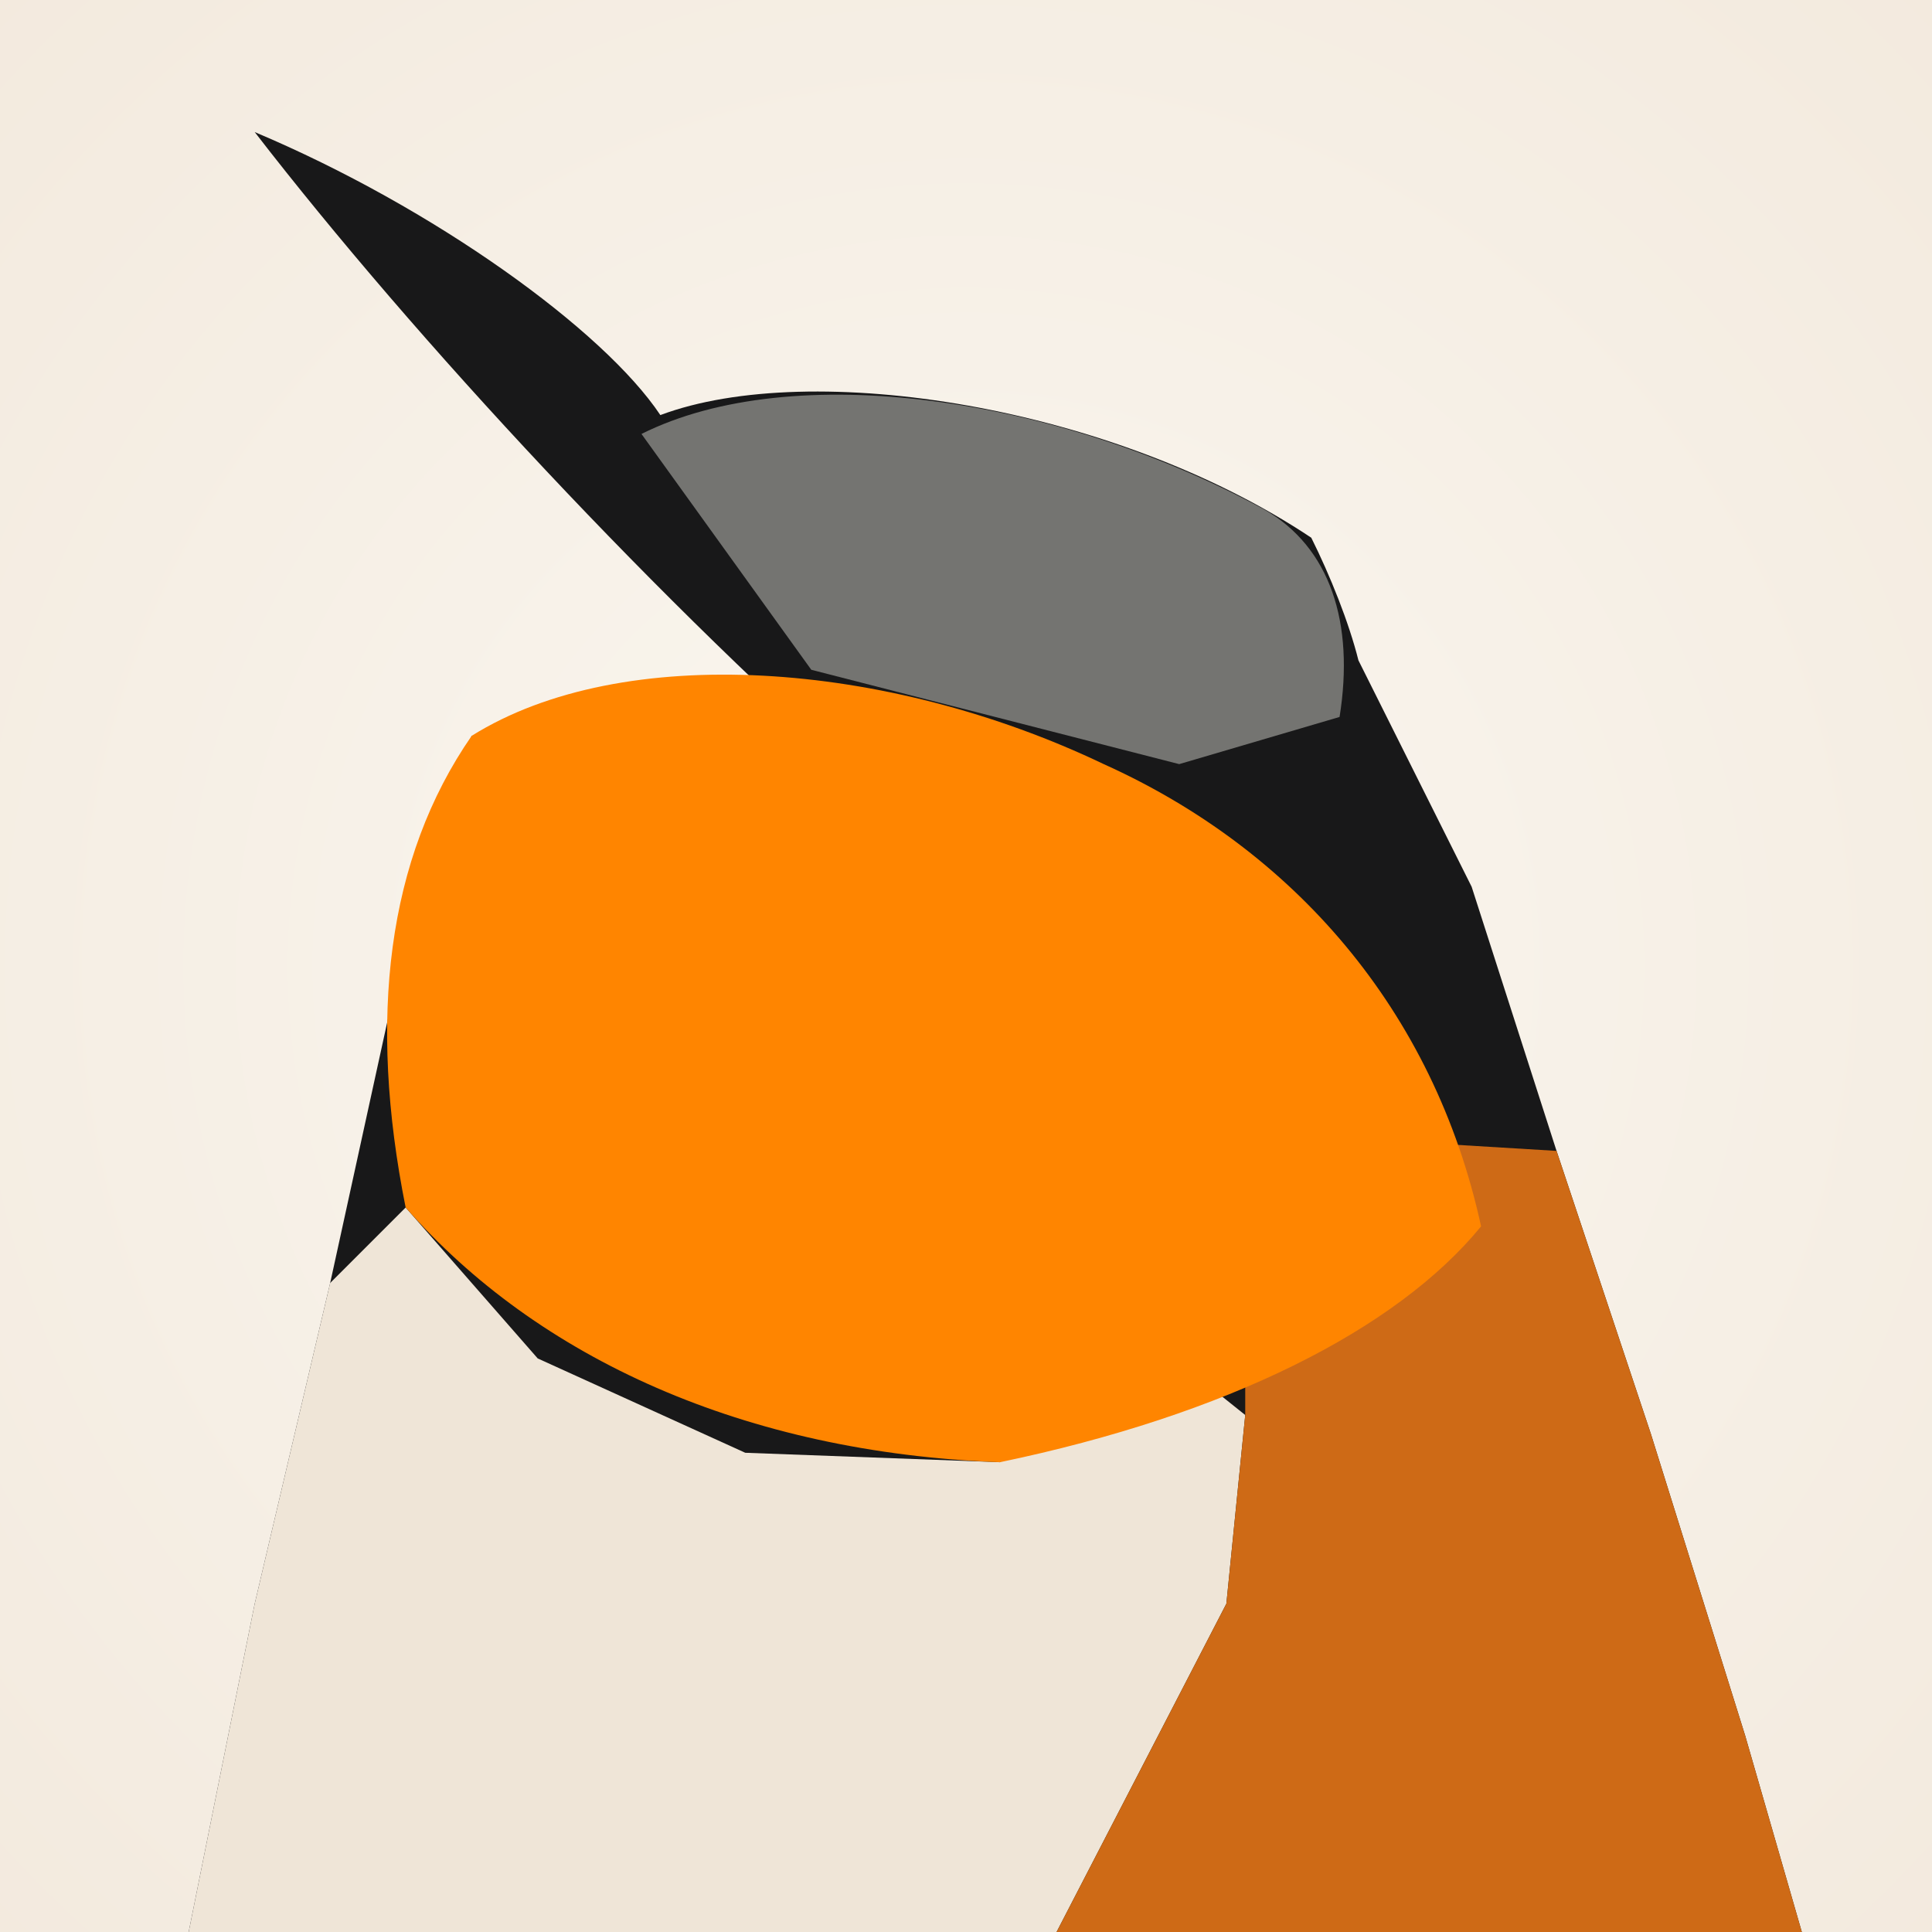
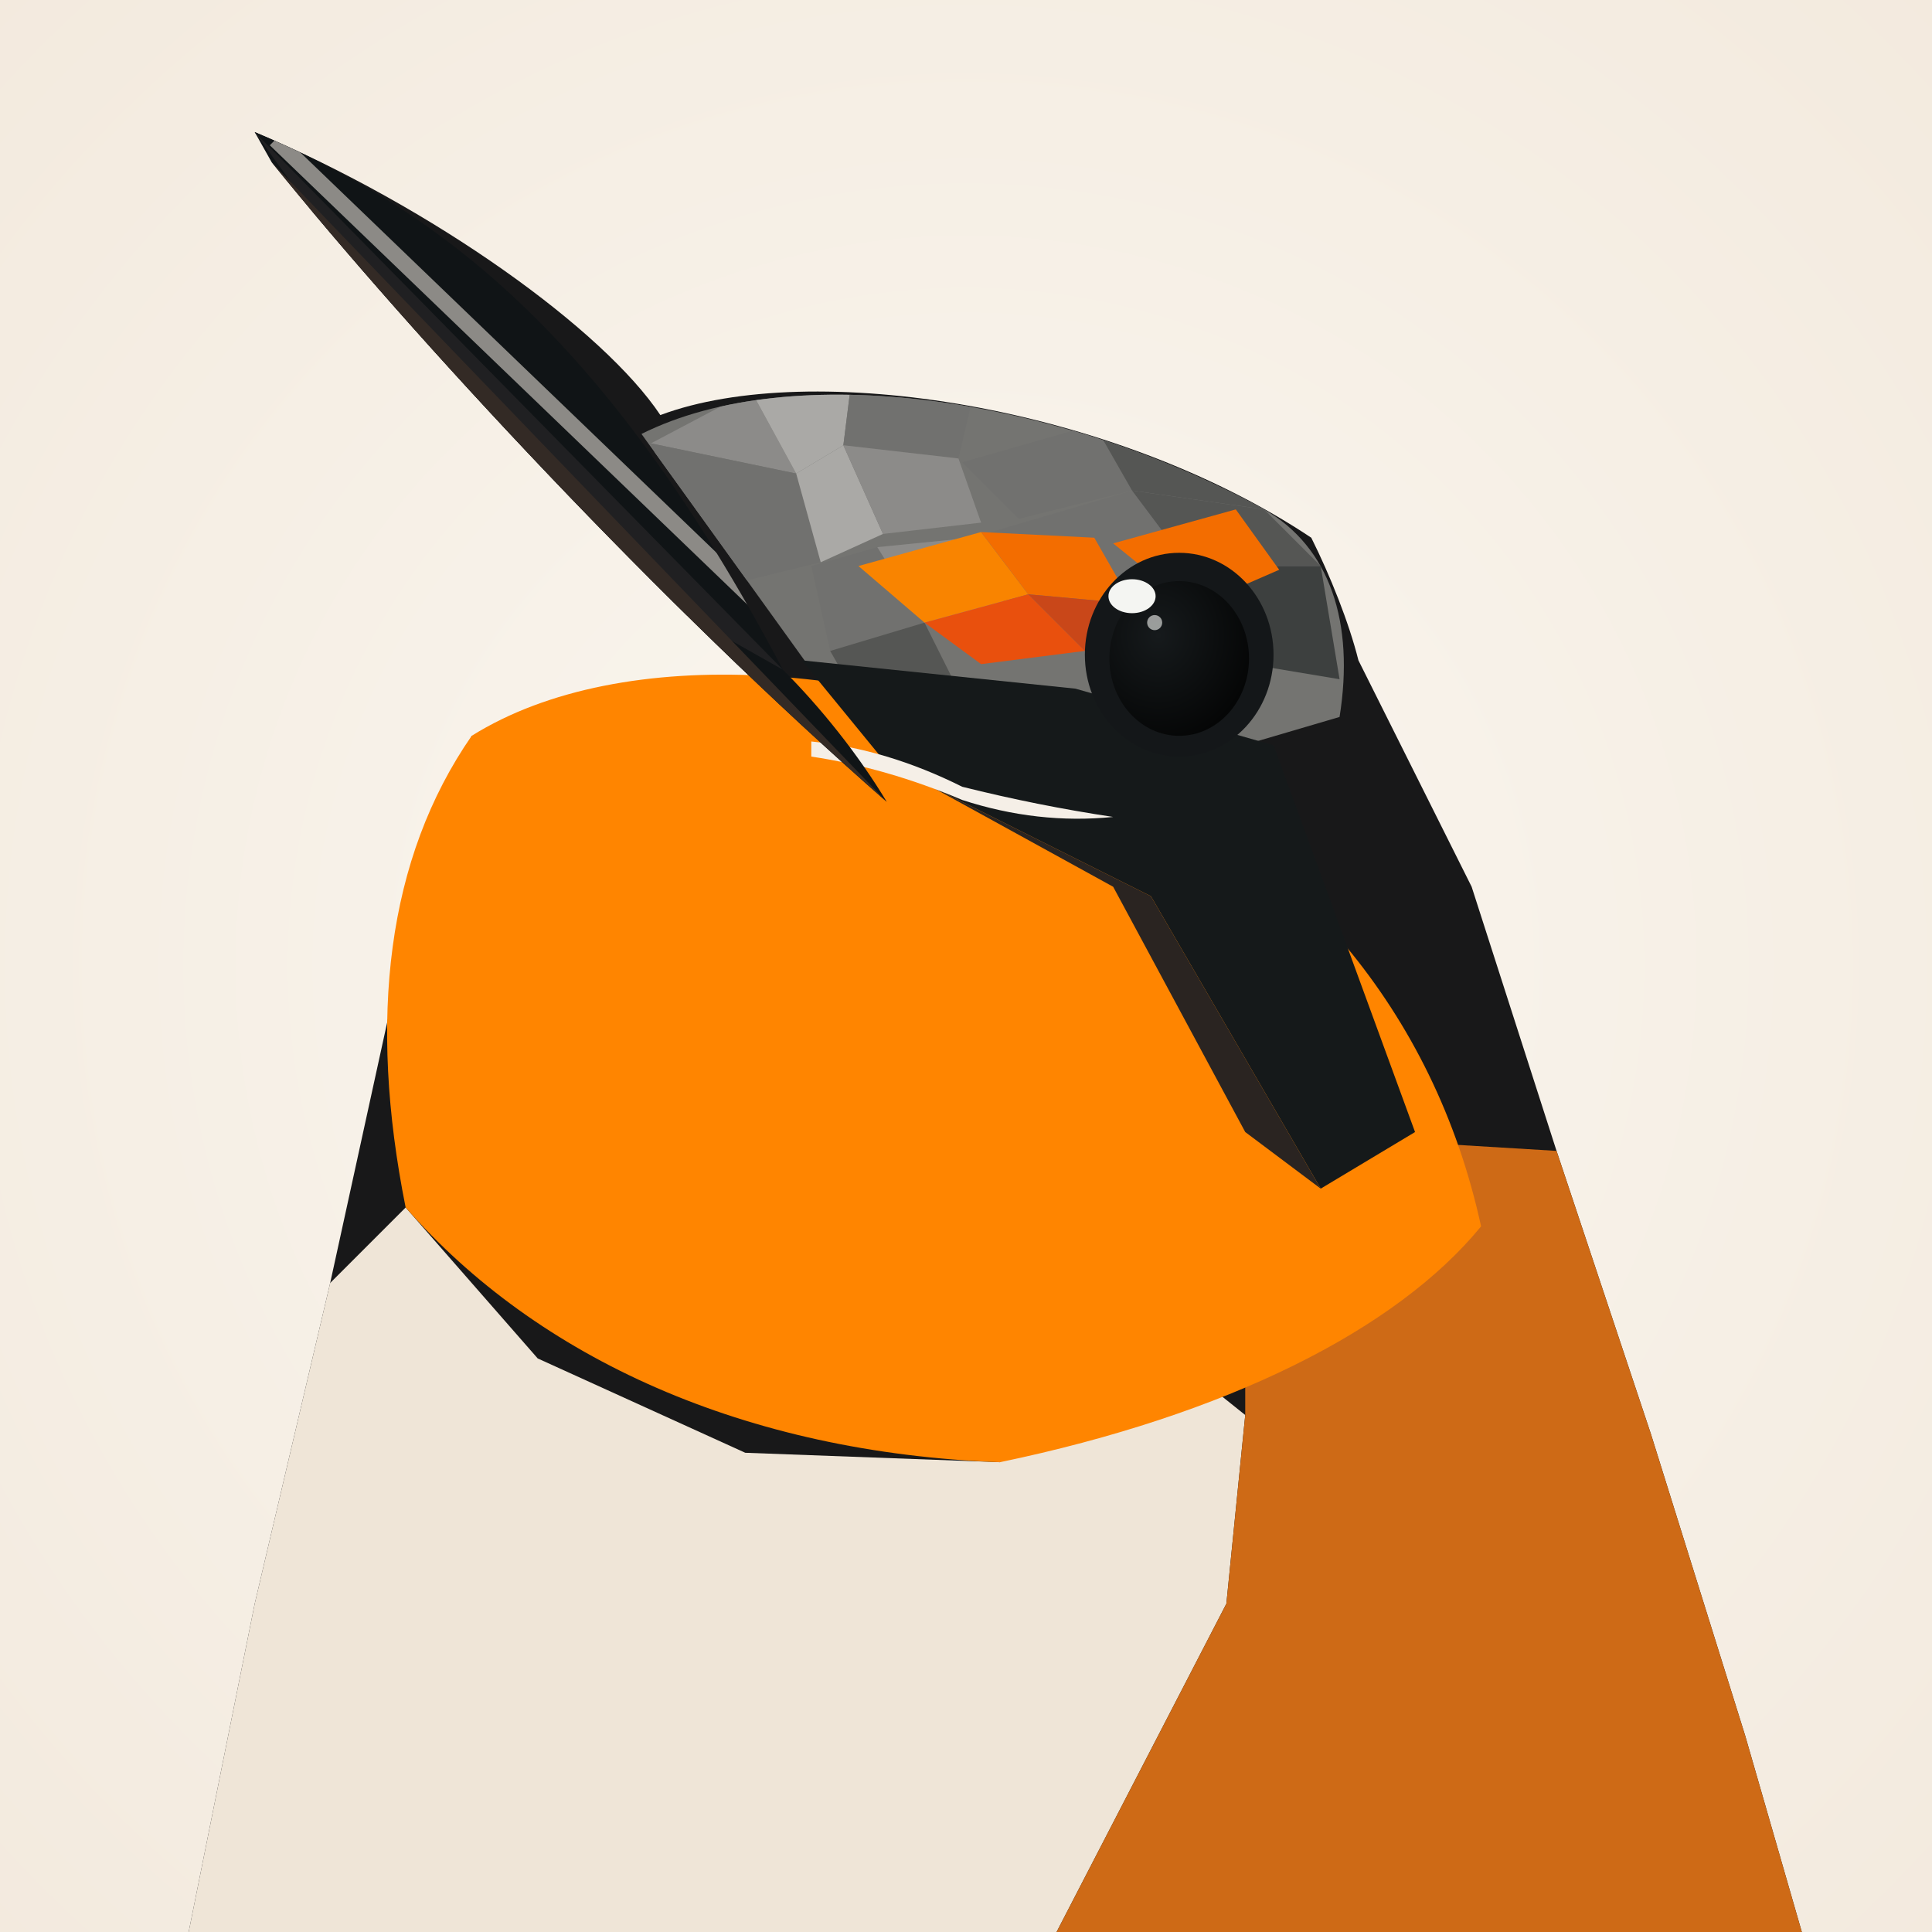
<svg xmlns="http://www.w3.org/2000/svg" viewBox="0 0 1024 1024" width="1024" height="1024">
  <defs>
    <radialGradient id="background-gradient" cx="50%" cy="50%" r="75%">
      <stop offset="0%" stop-color="#FBF7F0" />
      <stop offset="100%" stop-color="#F2E9DD" />
    </radialGradient>
+     <radialGradient id="eye-iris-gradient" cx="35%" cy="35%" r="70%">
+       <stop offset="0%" stop-color="#161A1C" />
+       <stop offset="100%" stop-color="#050606" />
+     </radialGradient>
+     <clipPath id="beak-clip">
+       <path d="M 135 70 C 230 110, 320 175, 415 355 C 435 375, 455 400, 470 425 C 350 320, 220 180, 144 86 Z" />
+     </clipPath>
+     <clipPath id="crown-clip">
+       <path d="M 340 230 C 420 190, 560 210, 670 270 C 705 290, 718 330, 710 380 L 625 405 L 430 355 Z" />
+     </clipPath>
    <clipPath id="preview-rounded-square">
      <rect x="0" y="0" width="1024" height="1024" rx="220" ry="220" />
    </clipPath>
  </defs>
  <g id="icon">
    <rect id="background" x="0" y="0" width="1024" height="1024" fill="url(#background-gradient)" />
    <g id="bird">
      <path id="bird-silhouette" d="M 135 70 C 230 110, 320 175, 350 220 C 430 190, 590 215, 695 285 C 705 305, 715 330, 720 350 L 780 470 L 825 610 L 875 760 L 925 920 L 955 1024 L 100 1024 L 135 850 L 175 680 L 210 520 L 250 390 C 320 380, 410 405, 470 425 C 350 320, 220 180, 135 70 Z" fill="#181819" />
      <polygon id="chest-base" points="610 710 530 775 395 770 285 720 215 640 175 680 135 850 100 1024 560 1024 650 850 660 750" fill="#EFE5D7" />
      <polygon id="side-body-base" points="660 600 825 610 875 760 925 920 955 1024 560 1024 650 850 660 750" fill="#CE6A16" />
      <path id="gorget-base" d="M 250 390 C 330 340, 470 350, 585 405 C 685 450, 760 535, 785 650 C 740 705, 650 750, 530 775 C 395 770, 285 720, 215 640 C 195 540, 205 455, 250 390 Z" fill="#FF8500" />
-       <path id="crown-base" d="M 340 230 C 420 190, 560 210, 670 270 C 705 290, 718 330, 710 380 L 625 405 L 430 355 Z" fill="#747471" />
+       <g id="head">
+         <path id="crown-base" d="M 340 230 C 420 190, 560 210, 670 270 C 705 290, 718 330, 710 380 L 625 405 L 430 355 Z" fill="#747471" />
+         <g id="crown-facets" clip-path="url(#crown-clip)">
+           <polygon id="crown-facet-01" points="345 235 398 207 422 251" fill="#8C8B89" />
+           <polygon id="crown-facet-02" points="398 207 452 196 447 236 422 251" fill="#AAA9A6" />
+           <polygon id="crown-facet-03" points="452 196 516 209 508 243 447 236" fill="#71716F" />
+           <polygon id="crown-facet-04" points="345 235 422 251 435 298 378 312" fill="#71716F" />
+           <polygon id="crown-facet-05" points="422 251 447 236 468 283 435 298" fill="#AAA9A6" />
+           <polygon id="crown-facet-06" points="447 236 508 243 520 277 468 283" fill="#8C8B89" />
+           <polygon id="crown-facet-07" points="510 245 580 225 600 260 540 275" fill="#71716F" />
+           <polygon id="crown-facet-08" points="580 225 650 240 670 270 600 260" fill="#555654" />
+           <polygon id="crown-facet-09" points="430 300 465 290 490 330 440 345" fill="#71716F" />
+           <polygon id="crown-facet-10" points="465 290 515 285 535 325 490 330" fill="#8C8B89" />
+           <polygon id="crown-facet-11" points="515 285 600 260 630 300 560 320" fill="#71716F" />
+           <polygon id="crown-facet-12" points="630 300 700 300 710 360 650 350" fill="#3D403F" />
+           <polygon id="crown-facet-13" points="440 345 490 330 510 370 460 380" fill="#555654" />
+           <polygon id="crown-facet-14" points="600 260 670 270 700 300 630 300" fill="#555654" />
+         </g>
+         <g id="forehead">
+           <polygon id="forehead-01" points="455 300 520 282 545 315 490 330" fill="#F98400" />
+           <polygon id="forehead-02" points="520 282 580 285 600 320 545 315" fill="#F36D00" />
+           <polygon id="forehead-03" points="490 330 545 315 575 345 520 352" fill="#E9500D" />
+           <polygon id="forehead-04" points="545 315 600 320 625 350 575 345" fill="#C94719" />
+           <polygon id="forehead-05" points="590 288 655 270 678 302 632 322" fill="#F36D00" />
+         </g>
+         <polygon id="eye-stripe" points="425 350 570 365 675 395 750 600 700 630 610 475 470 405" fill="#15191A" />
+         <polygon id="eye-stripe-secondary" points="470 405 610 475 700 630 660 600 590 470 490 415" fill="#2A2421" />
+         <path id="cheek-separator" d="M 430 393 Q 470 397, 510 417 Q 550 427, 590 433 Q 550 437, 510 424 Q 470 407, 430 401 Z" fill="#F5EFE7" />
+         <g id="eye">
+           <ellipse id="eye-outer" cx="625" cy="347" rx="50" ry="54" fill="#141719" />
+           <ellipse id="eye-iris" cx="625" cy="349" rx="37" ry="41" fill="url(#eye-iris-gradient)" />
+           <ellipse id="eye-highlight-primary" cx="600" cy="316" rx="12.5" ry="9" fill="#F4F5F2" />
+           <ellipse id="eye-highlight-secondary" cx="612" cy="330" rx="4" ry="4" fill="#F4F5F2" opacity="0.6" />
+         </g>
+       </g>
+       <g id="beak" clip-path="url(#beak-clip)">
+         <path id="beak-main" d="M 135 70 C 230 110, 320 175, 415 355 C 435 375, 455 400, 470 425 C 350 320, 220 180, 144 86 Z" fill="#101416" />
+         <polygon id="beak-face-upper" points="135 70 415 355 300 290 200 160" fill="#202022" />
+         <polygon id="beak-face-lower" points="144 86 470 425 350 340 220 180" fill="#332A25" />
+         <polygon id="beak-highlight" points="149 71 411 323 405 329 143 77" fill="#C6C2BA" opacity="0.68" />
+       </g>
    </g>
  </g>
</svg>
